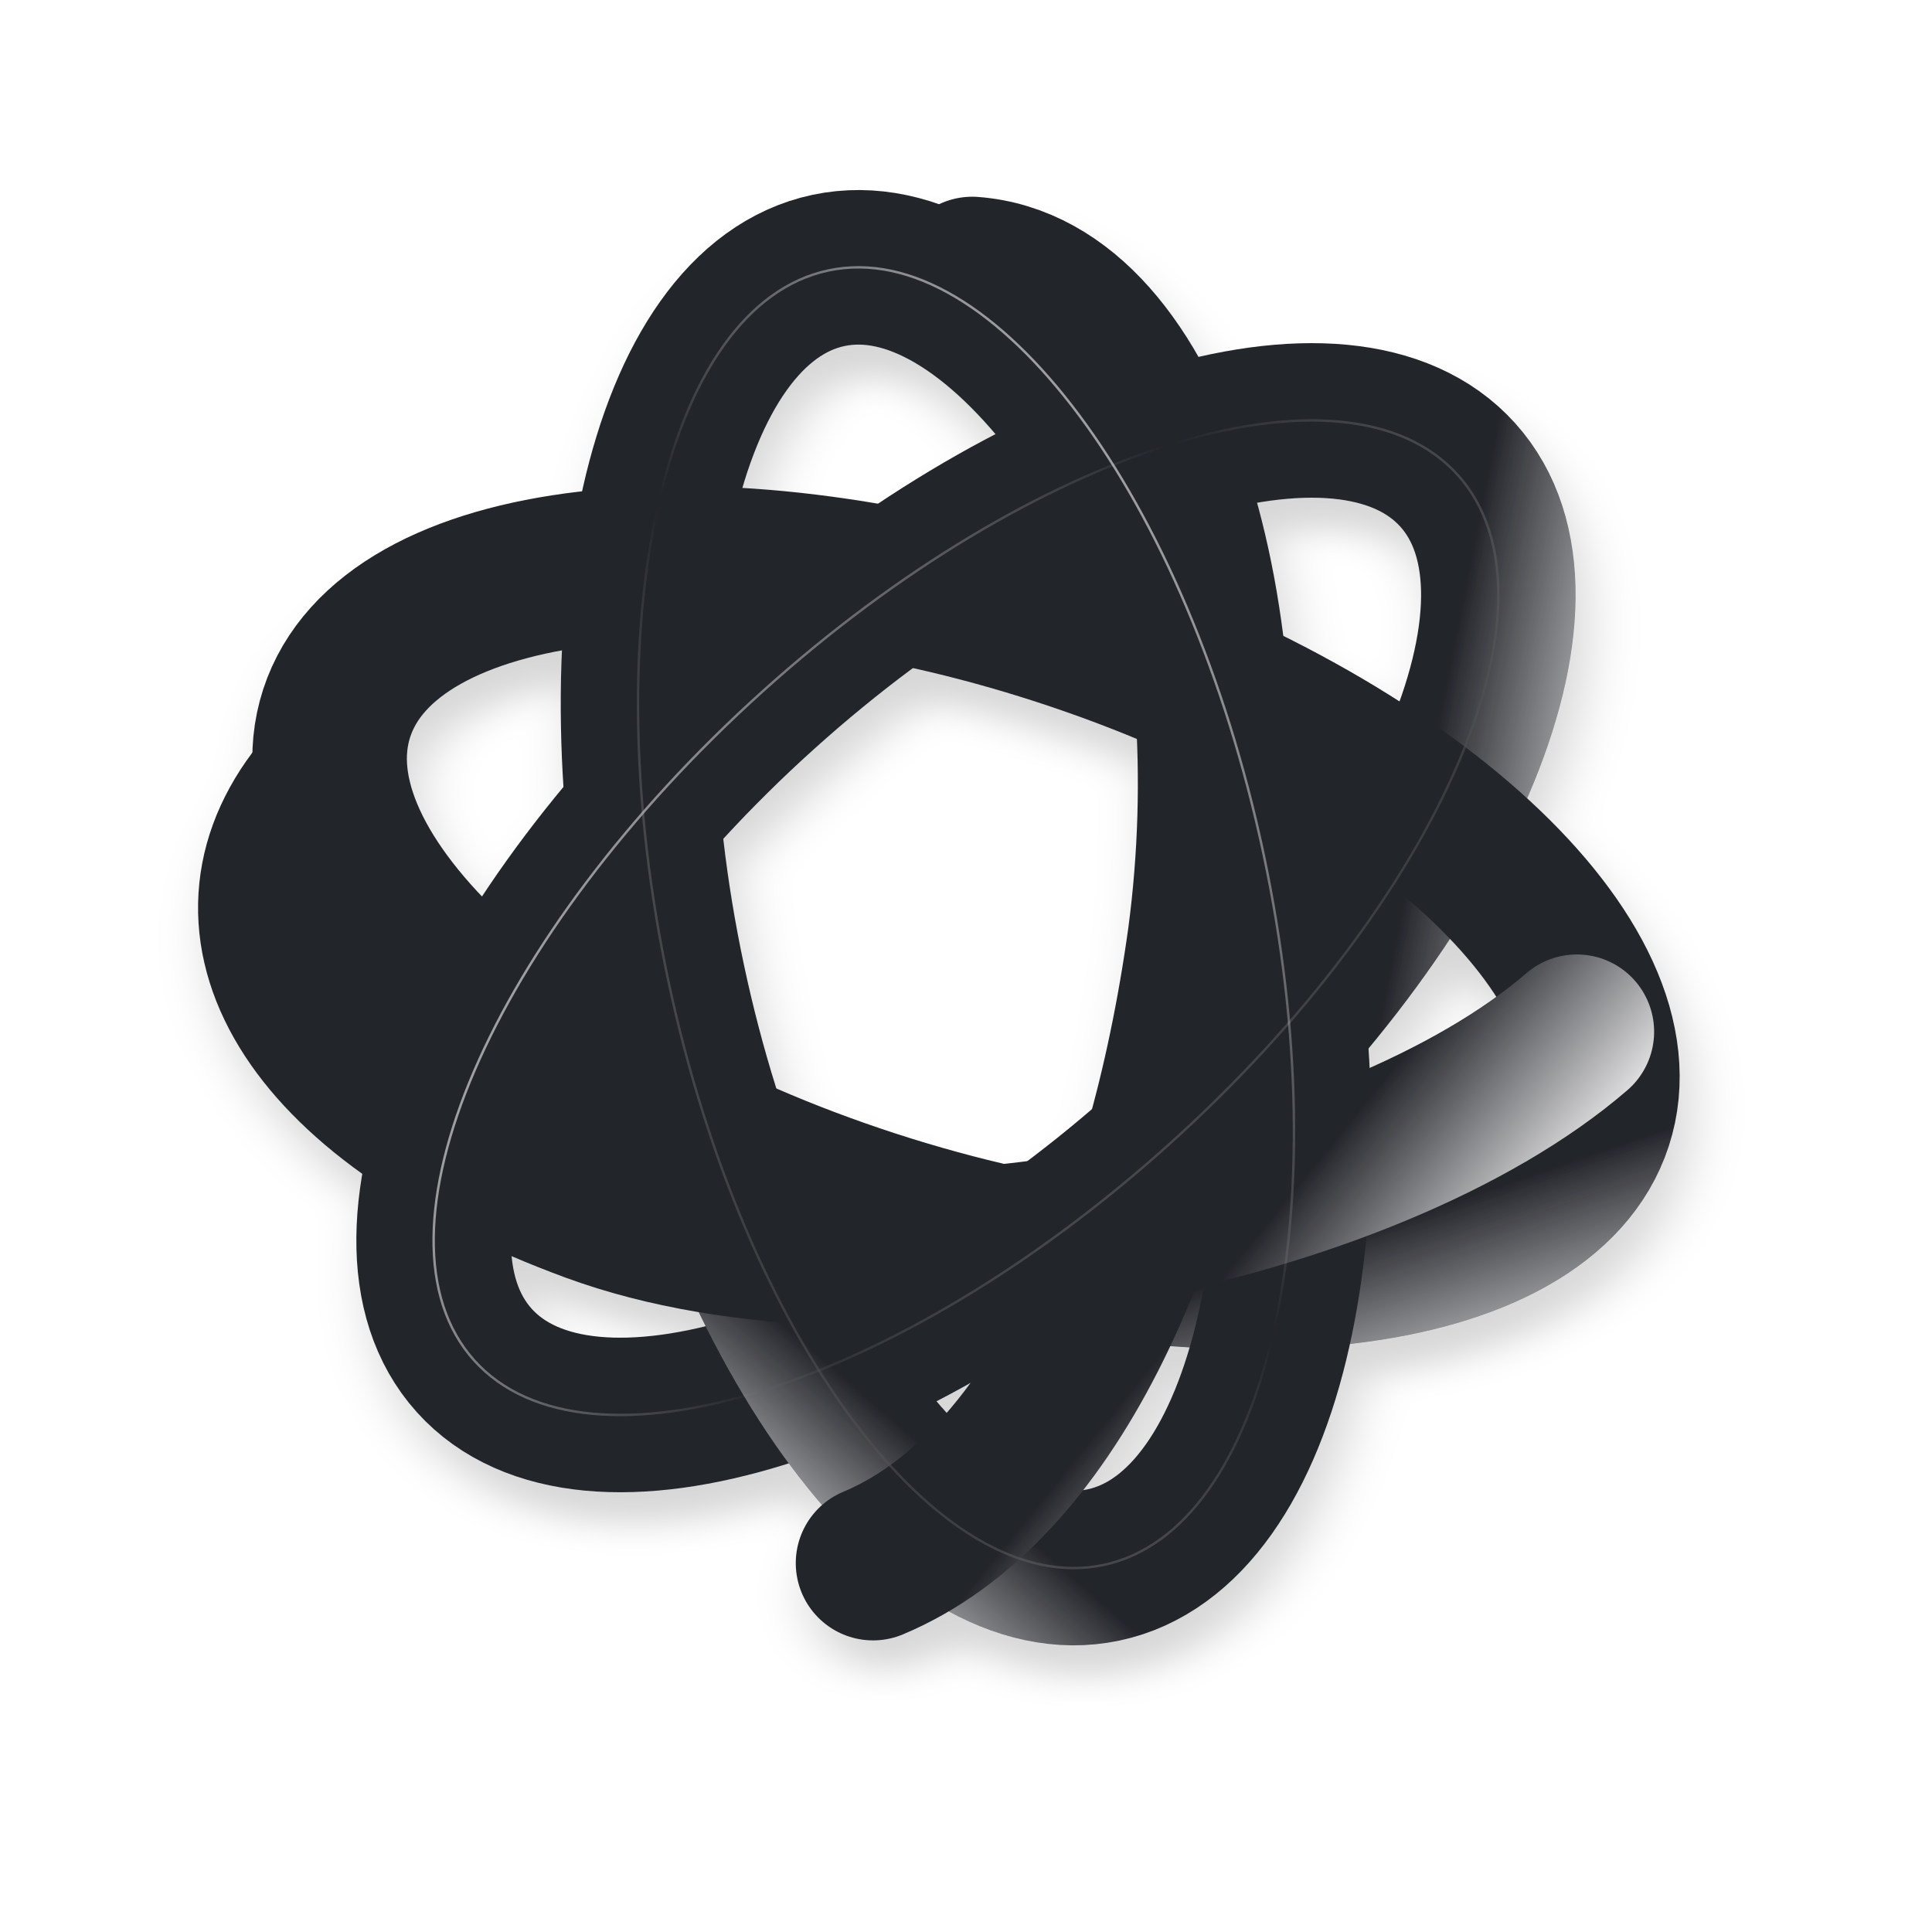
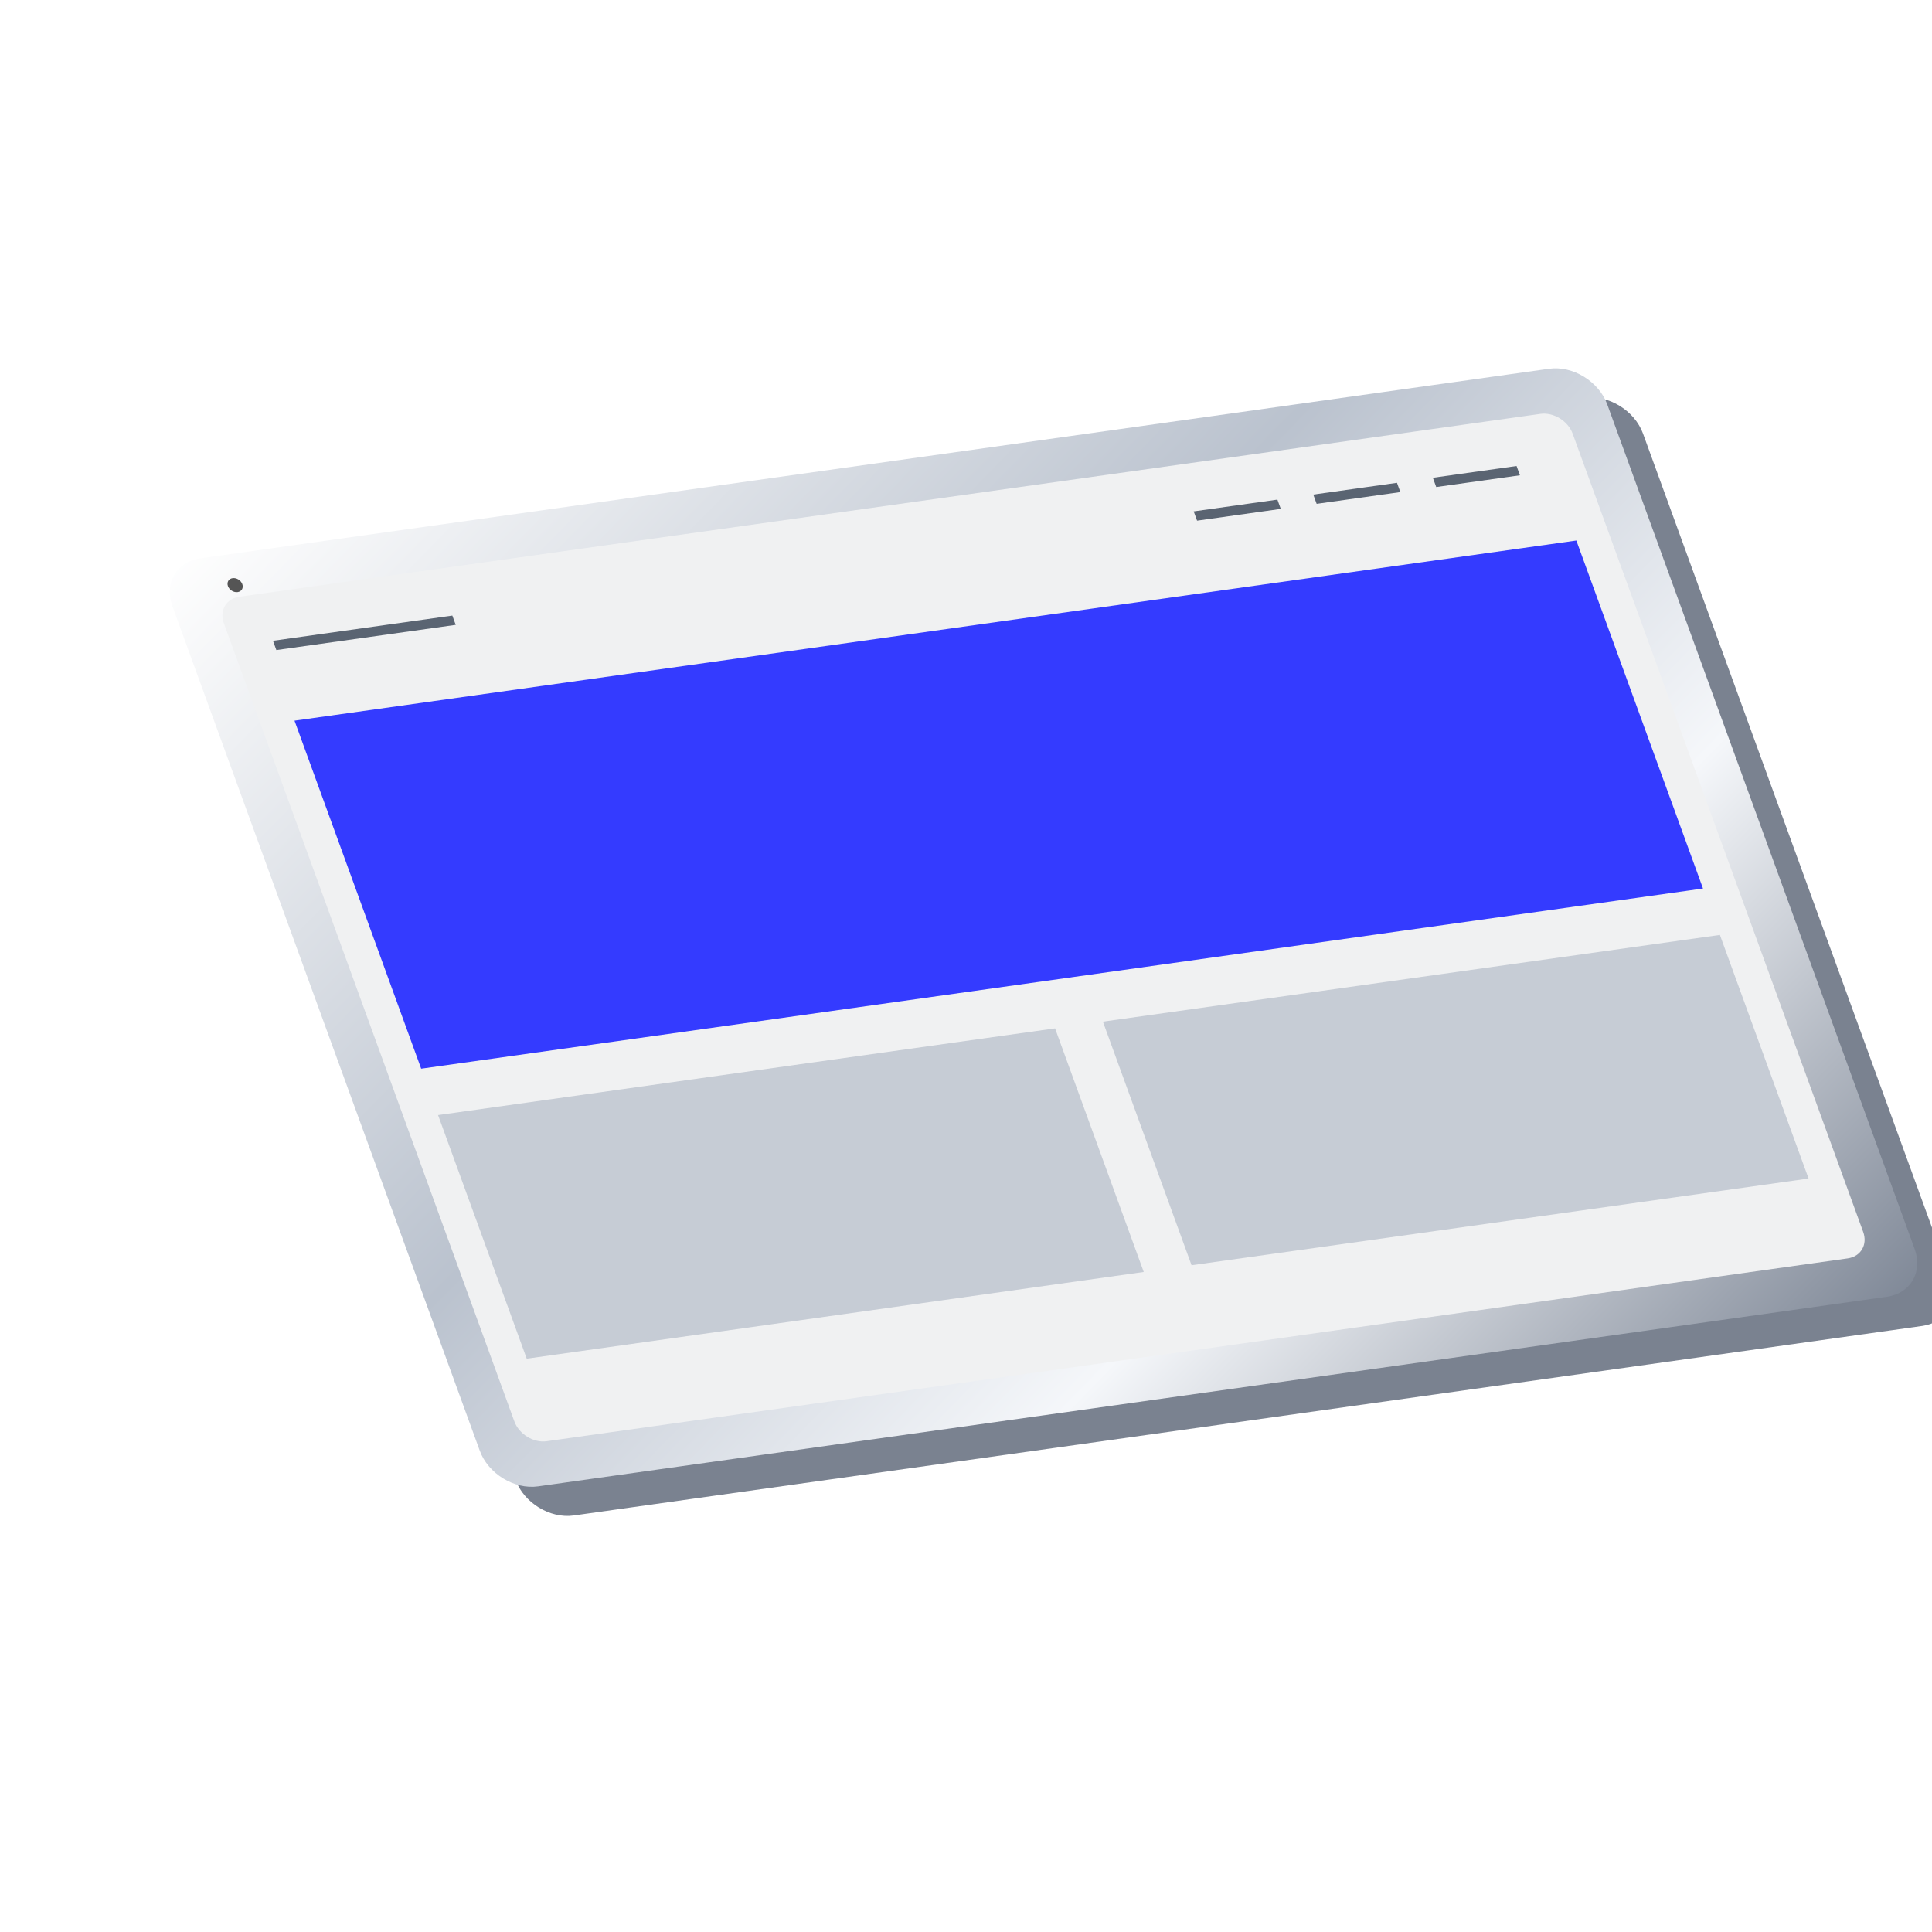
- <svg xmlns="http://www.w3.org/2000/svg" viewBox="0 0 800 800" fill="none">
+ <svg xmlns="http://www.w3.org/2000/svg" width="800" height="800" viewBox="0 0 800 800">
  <defs>
-     <linearGradient id="silver" x1="160" y1="100" x2="610" y2="700" gradientUnits="userSpaceOnUse">
-       <stop stop-color="#23252a" />
-       <stop offset=".13" stop-color="#fff" />
-       <stop offset=".2" stop-color="#8e9295" />
-       <stop offset=".31" stop-color="#f9fcfe" />
-       <stop offset=".38" stop-color="#26282d" />
-       <stop offset=".46" stop-color="#999fa4" />
-       <stop offset=".51" stop-color="#fdfefe" />
-       <stop offset=".59" stop-color="#4e5359" />
-       <stop offset=".7" stop-color="#e9edf1" />
-       <stop offset=".82" stop-color="#30353b" />
-       <stop offset=".94" stop-color="#cbd0d4" />
-       <stop offset="1" stop-color="#f8fafb" />
+     <linearGradient id="metal" x2="1" y2="1">
+       <stop stop-color="#fff" />
+       <stop offset=".4" stop-color="#bac2ce" />
+       <stop offset=".7" stop-color="#f5f7fa" />
+       <stop offset="1" stop-color="#7e8796" />
    </linearGradient>
-     <linearGradient id="edge" x1="0" y1="0" x2="1" y2="1">
-       <stop stop-color="white" stop-opacity=".8" />
-       <stop offset=".5" stop-color="#fff" stop-opacity="0" />
-       <stop offset="1" stop-color="#090a0d" stop-opacity=".7" />
-     </linearGradient>
-     <filter id="s">
-       <feDropShadow dx="2" dy="14" stdDeviation="9" flood-opacity=".16" />
-     </filter>
  </defs>
-   <g filter="url(#s)" transform="translate(400 380) rotate(-14)">
-     <ellipse rx="274" ry="126" stroke="url(#silver)" stroke-width="64" transform="rotate(-28)" />
-     <ellipse rx="274" ry="126" stroke="url(#silver)" stroke-width="64" transform="rotate(32)" />
-     <ellipse rx="274" ry="126" stroke="url(#silver)" stroke-width="64" transform="rotate(92)" />
-     <path d="M-250-113C-304-69-282 8-179 78C-73 150 133 158 234 107" stroke="url(#silver)" stroke-width="64" stroke-linecap="round" />
-     <path d="M67-258C139-234 143-92 94 32C47 149-24 238-102 250" stroke="url(#silver)" stroke-width="64" stroke-linecap="round" />
-     <ellipse rx="274" ry="126" stroke="url(#edge)" stroke-width="1" transform="rotate(-28)" />
-     <ellipse rx="274" ry="126" stroke="url(#edge)" stroke-width="1" transform="rotate(92)" />
+   <g transform="translate(90 190) rotate(-8 300 200) skewX(12)">
+     <rect x="10" y="14" width="600" height="400" rx="18" fill="#7a8290" />
+     <rect width="600" height="400" rx="18" fill="url(#metal)" />
+     <rect x="18" y="18" width="564" height="364" rx="10" fill="#f0f1f2" />
+     <rect x="32" y="72" width="536" height="150" fill="#343bff" />
+     <rect x="32" y="242" width="258" height="105" fill="#c6ccd5" />
+     <rect x="310" y="242" width="258" height="105" fill="#c6ccd5" />
+     <path d="M35 40h75m310 0h35m15 0h35m15 0h35" stroke="#5a6472" stroke-width="4" />
+     <circle cx="28" cy="13" r="3" fill="#555" />
  </g>
</svg>
